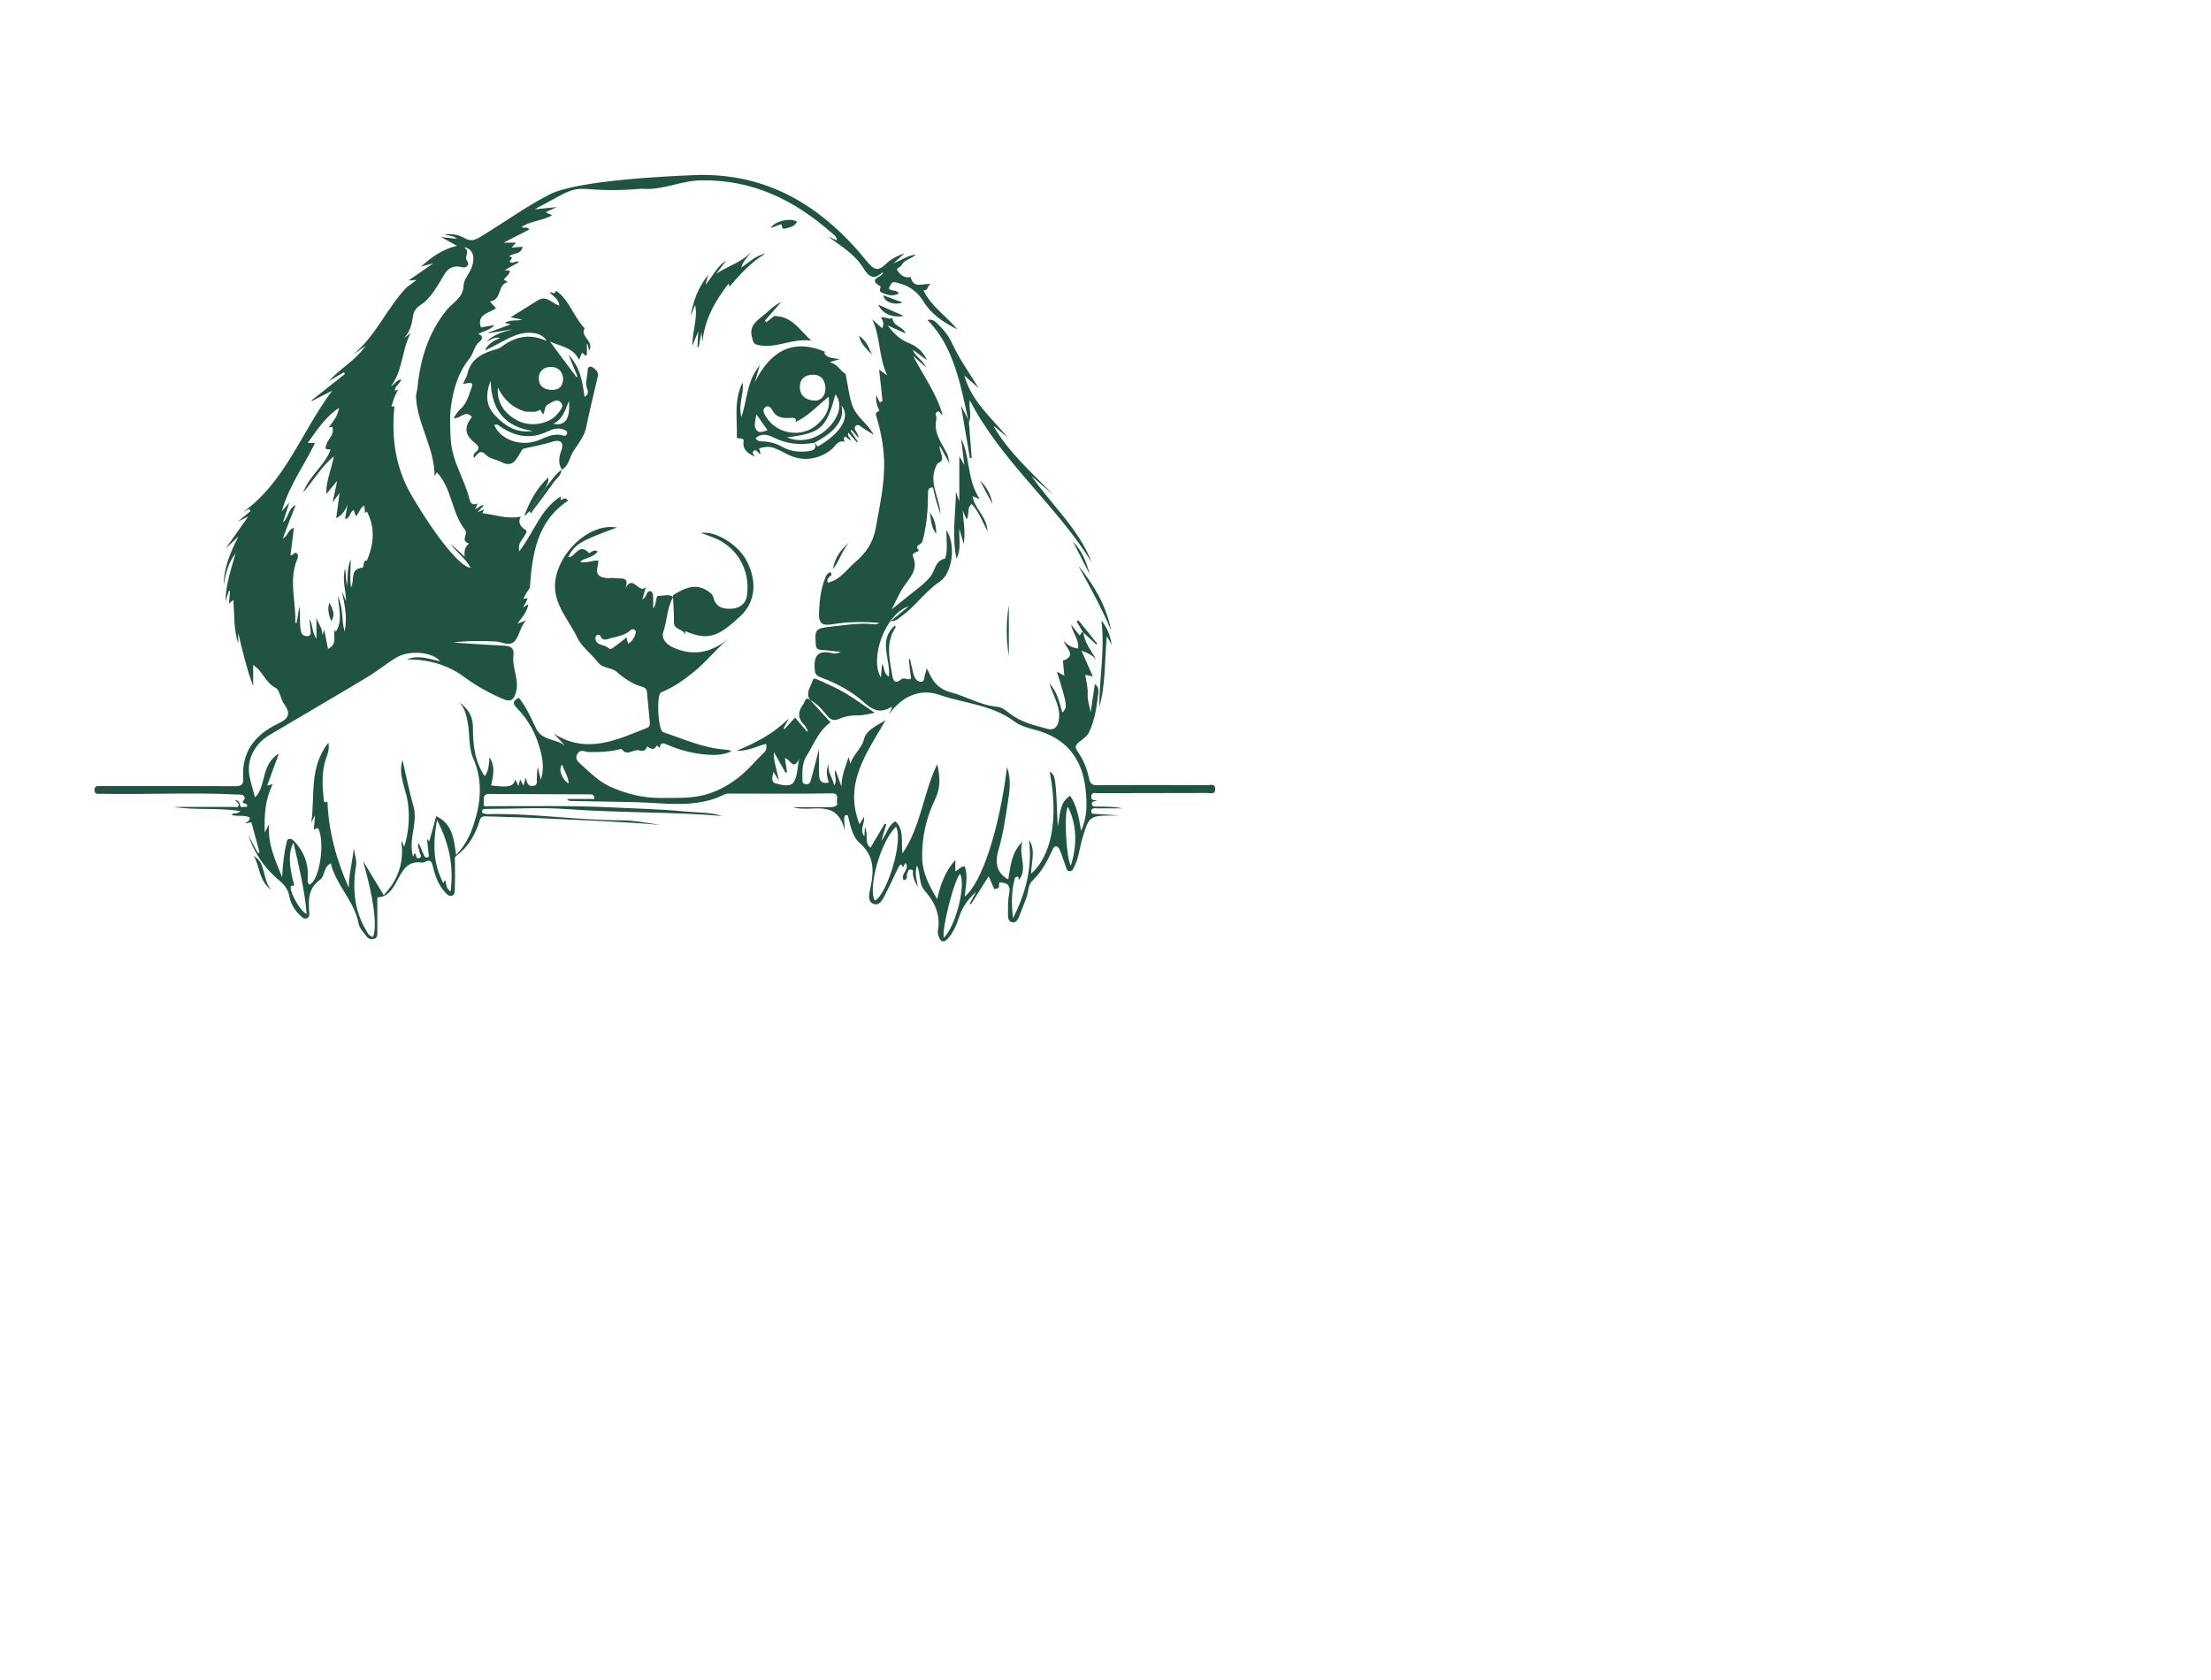
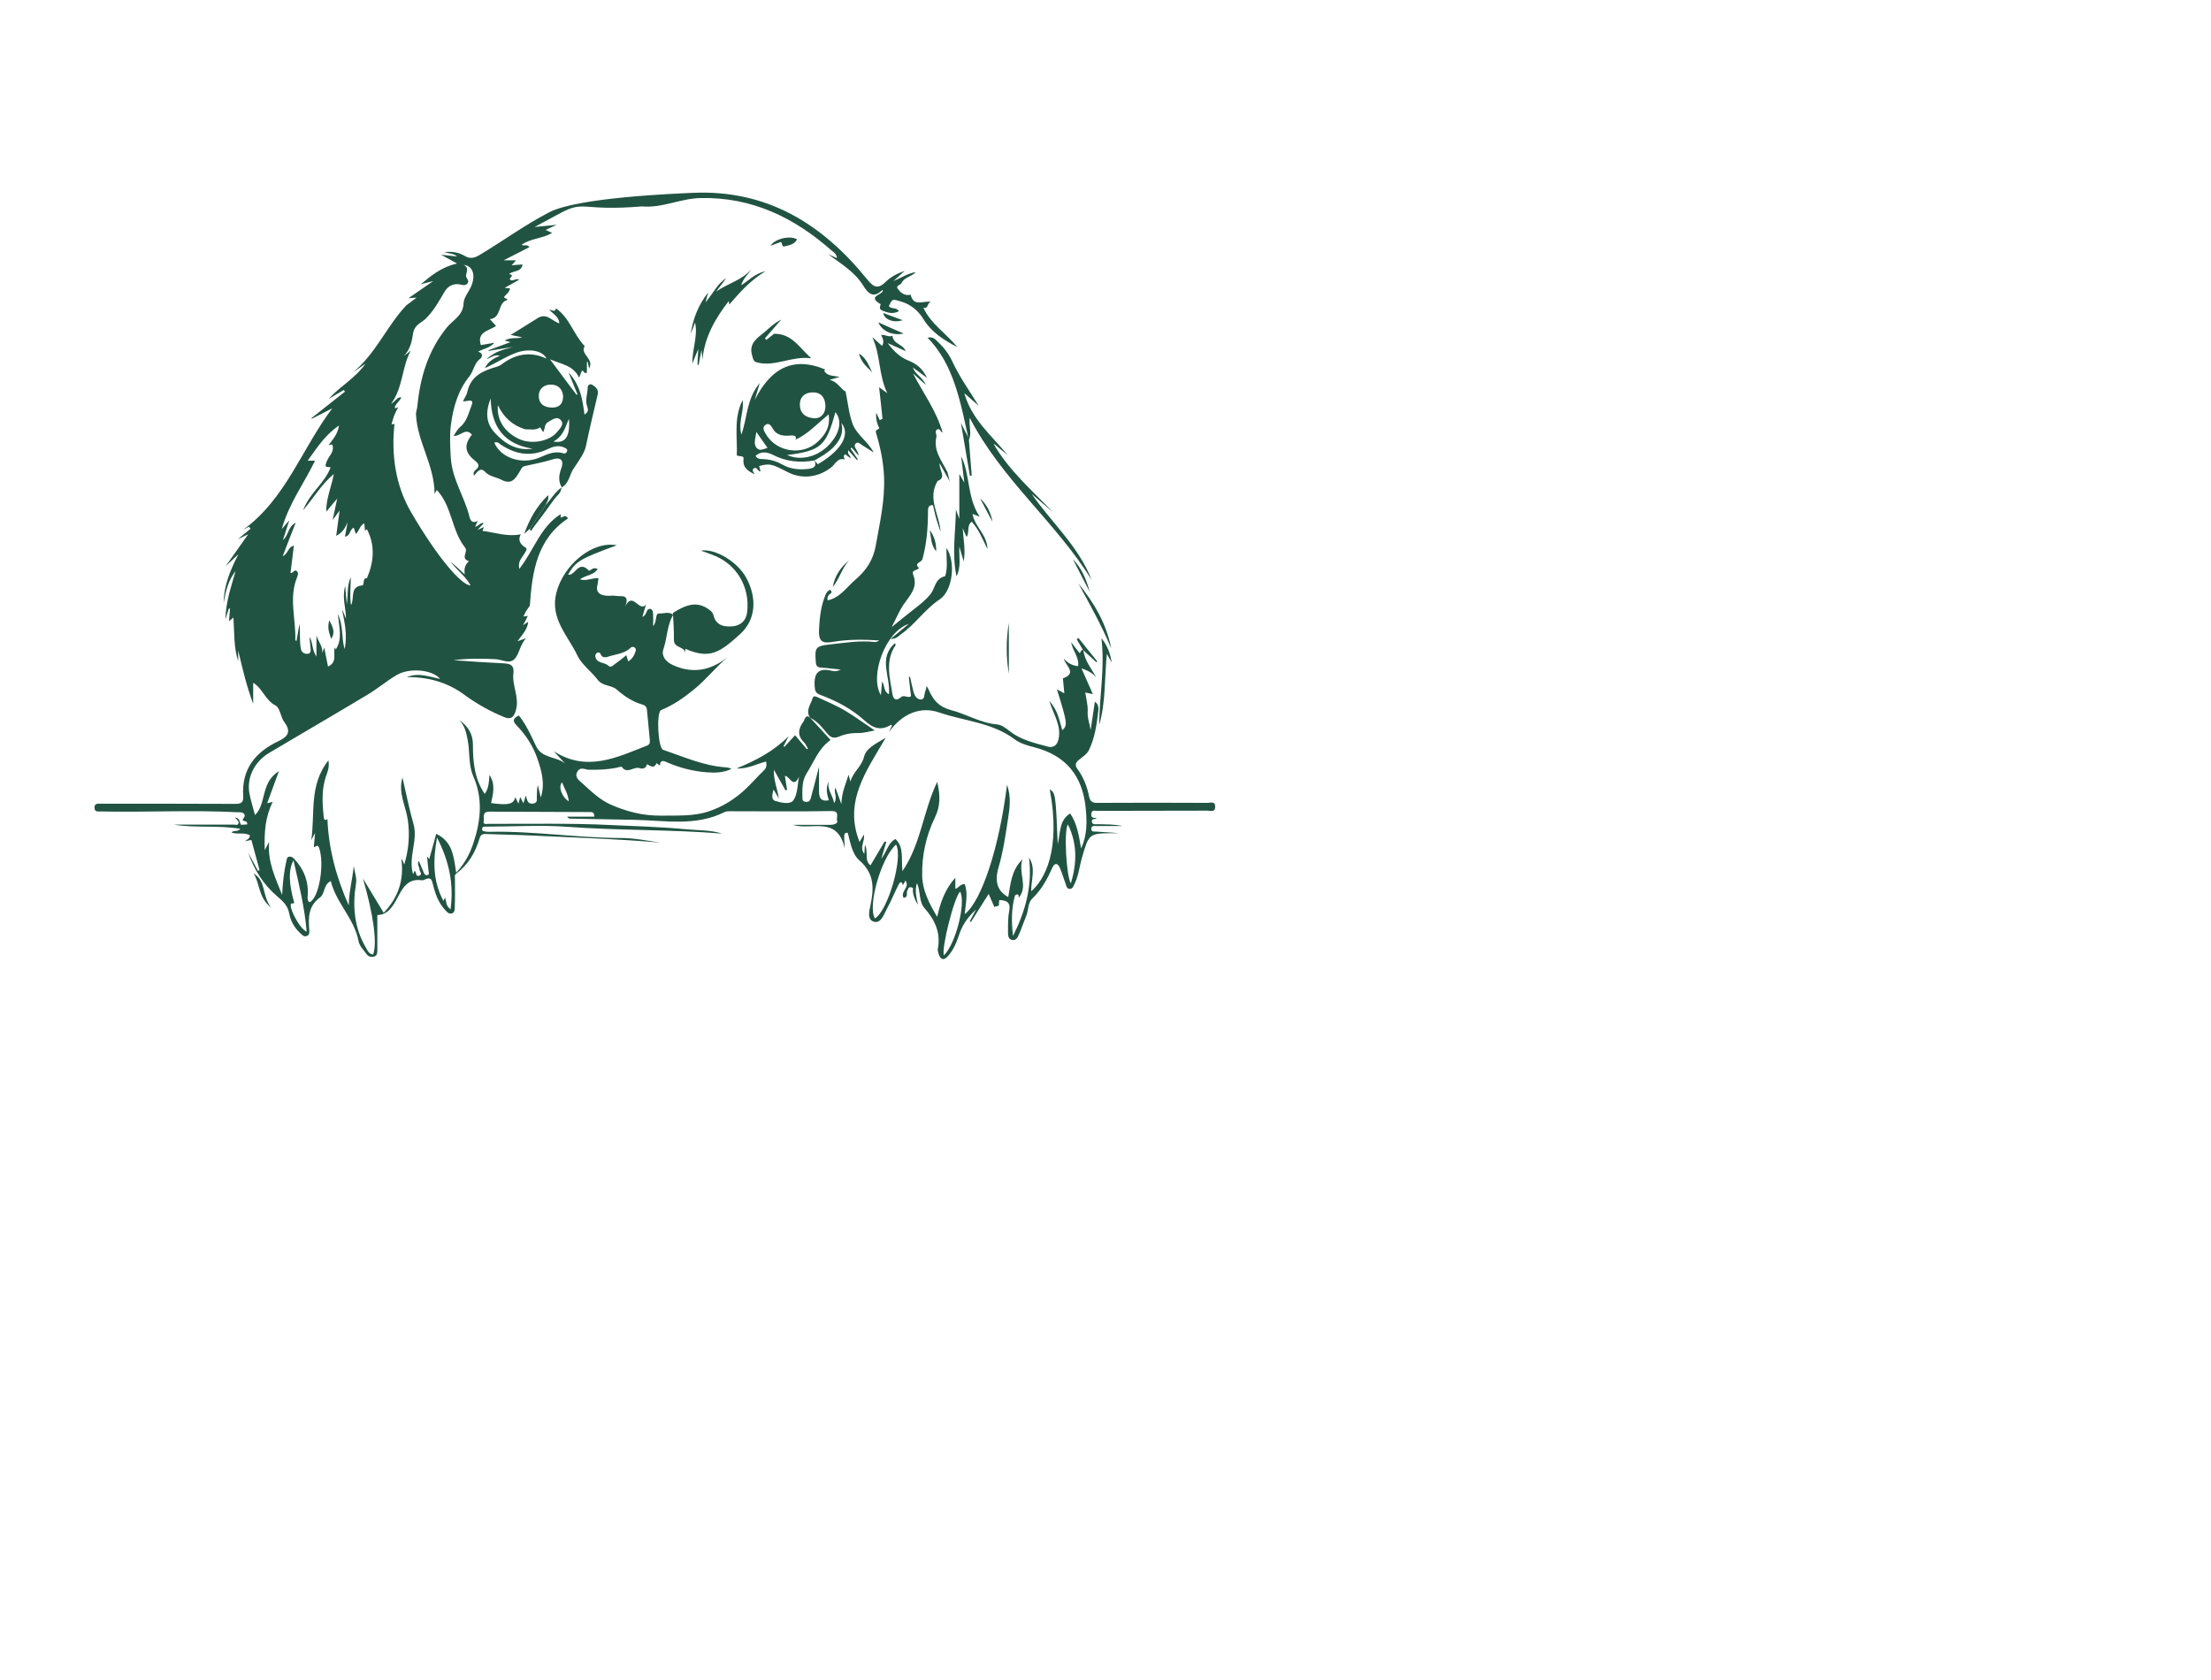
- <svg xmlns="http://www.w3.org/2000/svg" version="1.1" id="Layer_1" x="0px" y="0px" viewBox="0 0 595.3 841.9" style="enable-background:new 0 0 595.3 841.9; fill: #215342;" xml:space="preserve" height="380" width="500" transform="translate(-102, -72)">
+ <svg xmlns="http://www.w3.org/2000/svg" version="1.1" id="Layer_1" x="0px" y="0px" viewBox="0 0 595.3 841.9" style="enable-background:new 0 0 595.3 841.9; fill: #215342;" xml:space="preserve" height="380" width="500" transform="translate(-102, -68)">
  <g>
    <path d="M375.7,510.4c3.3,3.6,6.7,7.2,10.2,11.1c-6.1,4.2-8.3,11-12,16.7c-2.4,3.7-2.2,8.3-2.1,12.7c0,1,0.6,1.5,1.7,1.6   c1.3,0.1,2-0.4,2.4-1.6c1.3-4.8,2.6-9.7,4.2-16c0,4.8,0,8.1,0,11.4c0,3.2,0.1,6.3,4.9,5.4c-0.9-3-1.7-6.2,0-9.5   c-1,3.9,1.8,6.7,2.7,10.9c1.9-3-0.4-5.2,0.6-7.7c0.9,2.3,1.6,4.4,3,8.2c0.2-6.2,2.3-10.2,3.6-14.7c0.3,0.9,0.5,1.7,0.9,3.4   c1.6-5.1,5.6-7.5,6.8-12.2c1.1-4.6,5.9-6.7,10.9-9.7c-9.8,16.8-21.1,32-13.1,52.2c0.8-1.3,1.4-2.3,2.2-3.7c0.6,3.3-2.4,6.3,0.2,9.7   c0.1-1.7,0.2-2.8,0.3-4.6c1.9,3.7-0.5,7.9,2.8,10.3c2.3-3.9,4.7-8,7.1-12c0.3,0.1,0.6,0.2,0.8,0.3c-0.7,2.4-1.4,4.8-2.5,8.4   c2.9-3.8,3.4-8,7.1-9.9c4.4,4.2,2.8,9.9,3.5,16.1c9.3-13.6,10.3-29.8,17.4-44.7c1.7,6.9,1.5,12.4-1,17.5   c-4.6,9.5-6.8,19.5-6.5,29.9c0.2,6.9,3.4,13.4,7.5,20.2c1.7-7.5,4-13.9,9.1-19.6c0,2.2,0,3.8,0,5.6c1.8-0.6,2.5-2.5,4.7-2.4   c1.8,5,0.4,10,0,15.1c8.5-6.7,17.3-33.4,21.2-64.9c2.2,6.3,1.3,12,0.4,17.7c-1.2,8-2.4,16.1-4.7,23.9c-2.1,7.2-0.3,11.9,4.9,14.7   c1.2-6.4,1.4-13.2,7.1-18.9c-2.2,7,3,13.4-1.8,19.2c-0.3-0.2,0.4-1.8-1-1.6c-0.4,0.1-0.9,0.4-1,0.8c-1.8,6.6-1.7,13.2-0.9,20   c6.2-12.4,9.8-25.2,8-39.3c3.6,5.4,1,11.2,1.1,16.9c6.4-5.5,15.1-19.9,9.3-51.1c2.9,1.9,3,2.7,4,27.5c1.4-6.1,0.7-11.9,6.2-15.4   c3.4,4.8,4.4,11,5.5,17.5c3.1-6.5,3-13.4,2.3-20.3c-1.6-16.1-10-26.4-25.9-30.4c-3.5-0.9-7-1.9-9.9-4.1c-11.1-8.3-25.1-9-37.6-13.3   c-9.2-3.2-18.5,0.4-25.2,9.9c0.8-1.7,1.2-2.6,1.6-3.4c-0.3-0.2-0.5-0.4-0.6-0.3c-5,3.1-8.9,1.7-13.1-2.1   c-6.4-5.8-14.1-9.9-22.2-12.9c-2.5-0.9-2.8-2.2-2.9-4.7c-0.4-7.1,2.7-8.9,9.1-7.3c1.2,0.3,2.6,0,4-0.7c-3.3-0.3-6.6-0.8-9.9-1   c-1.9-0.1-2.5-1-2.6-2.7c-0.6-7.4-0.2-8.1,7.2-8.9c7.4-0.8,14.8-2.1,22.3-1.2c0.7,0.1,1.5-0.3,2.3-0.8c-7.8-0.5-15.5-0.6-23.1,0.7   c-5.3,0.9-7.4,0.1-7.1-6.2c0.3-6.3,1-12.2,3.5-17.9c0.3-0.7,1-1.3,1.7-1.9c0.1-0.1,0.8,0.2,0.9,0.5c0.6,1.2-0.6,1.3-1.1,1.9   c-0.6,0.8-1.1,1.8-0.6,2.8c6.3-1.4,9.5-6.7,14-10.5c5.2-4.5,8.7-9.6,10-16.8c2-11.3,4.6-22.4,4.2-34.1c-0.3-7.8-1.8-15.1-4-22.4   c-0.6-1.9,1-1.6,1.6-2.4c-0.9-2.1-1.9-4.2-1.5-7.8c0.8,1.7,1.2,2.7,1.7,3.7c0.5-0.2,0.9-0.5,1.4-0.7c-0.5-5.2-1.1-10.4-1.7-15.8   c0.9,0.7,1.8,1.3,4.1,3c-4.5-9.5-3.2-18.7-7.5-28.1c2.3,2.1,3.6,3.2,4.9,4.4c1.2-2,0.4-3.7-0.5-5.5c2.2-0.2,4,1.3,5.7,0.4   c0.3,4.3,5.2,4,6.6,7.7c-2.9-1.3-5.3-2.4-9-4c3.4,4.5,6.4,7.1,10.3,8.7c3.8,1.5,7.1,3.8,9.4,8.7c-2.8-2.1-4.8-3.5-7.1-5.2   c1.2,3.5,4.6,4.6,6.6,8.8c-2.9-2.6-4.7-4.2-6.5-5.8c5.1,9.9,11.8,18.8,14.8,29.6c-1,0-1.4-2.6-2.9-1.4c-1.2,0.9,0.1,2.4-0.2,3.6   c-1.6,6.9,2.7,11.9,5.4,17.4c0.5,1.1,0.6,2.4,1.3,4.9c-2-3.6-3.4-6-5.1-9.1c-0.2,3.6,3.6,7.2-1,8.9c-5.3,8.9,1,16.8,1.5,25.5   c-0.7-2.1-1.5-4.3-2.1-6.4c-0.7-2.3-1.1-4.7-1.7-7c-2.1-0.1-2.5,1.1-2.5,2.8c0,8.2-0.6,16.3-2.8,24.3c-0.5,1.7-4.5,1.8-1.7,4.5   c-1.1,1.2-3.9,0.8-2.9,3.3c2.6,6.4-1.9,10.6-4.9,15c-2.1,3.1-3.4,6.4-5.9,11.2c4.4-3.5,7.5-6.1,10.6-8.5c3.2-2.5,6.4-4.9,9-8.2   c2.2-2.8,2-7.6,7.2-8.8c1.4-4.1,0.6-9.1,0.6-14.2c4.8,6.9,3.3,21.3-3.3,25.8c-7.4,4.9-12.2,12.4-19.3,17.4   c-1.3,0.9-2.2,2.4-5.4,2.5c3.6-3,6.4-5.3,9.2-7.6c-11.9,3.9-19.8,26.3-14,35.7c0.2-2.6,0.4-4.6,0.6-6.8c1.4,2,0.6,4.8,3.4,6.4   c1-8.7-5.6-18,3-25.6c0.2,0.4,0.5,0.8,0.4,0.9c-5.3,7.7-3,16-1.7,24.2c0.5,3.2,2,4,4.4,1.9c1.7-1.4,3.5,0.8,5-0.5   c-0.4-3.2-0.8-6.4-1.1-9.6c0.2,0,0.4-0.1,0.6-0.1c0.5,2.3,1,4.7,1.6,7c0.5,2.2,1.7,4.5,4,4.4c1.9-0.1,1.4-2.8,2.1-4.3   c0.3-0.6,0.3-1.3,0.6-2.5c0.5,1,0.9,1.5,1.1,2c2.2,5.1,5.1,8.5,11.1,10.1c7.8,2,14.8,6.5,23.2,7.2c2.2,0.2,4.4,1.9,6.3,3.4   c5.6,4.4,12.4,5.9,19,7.7c2.5,0.7,4.7-0.4,5.4-3.7c1.5-6.8-2.4-12.1-4.6-19.2c4.3,4.8,5,9.8,6.5,14.7c2.7-2.6,2.6-3.3-2.7-20.5   c1.1,0.6,2.1,1.2,3.7,2c-0.3-3-0.5-5.5-0.7-7.5c7.3-2.6,1.4-6.2,0.4-9.9c2.3,2.5,4.5,3.5,7.2,3.8c0.7-4.3-2.7-7.6-3.5-12   c1.6,2.1,2.9,3.8,4.2,5.4c0.9-0.3,0.6-2.2,2.1-1.3l-0.1-0.1c0.5,5.3,4.1,9.2,6.4,13.7c-1.8-2.3-4.2-3.5-7.4-4.6   c1.9,4.4,3.7,8.4,5.7,12.9c-1.6-0.3-2.5-0.5-3.8-0.8c0.5,3.4,1.4,6.6,1.2,9.6c-0.2,3.2,1,6.1,1.5,9.2c0.7-4.6,1.4-9.3,2.1-14.2   c1.9,1.3,1.9,3.2,1.7,4.9c-0.8,6.6-1.7,13.3-4.7,19.4c-1,2.1-3.4,3.5-5.3,5.1c-1.4,1.3-1.7,2.5-0.5,4.2c3,4.1,4.9,8.8,5.9,13.8   c0.5,2.6,1.7,3.4,4.3,3.3c18.3-0.1,36.6-0.1,55,0c1.5,0,3.9-1,3.9,1.9c0,3-2.4,2-3.9,2c-18.4,0.1-36.8,0-55.2,0.1   c-1.1,0-2.9-0.7-3,1.7c-0.1,2.2,1.6,1.7,2.8,1.9c-0.8,0.7-2.7,0.2-2.5,1.8c0.2,1.7,2,1.3,3.1,1.3c4.1,0.1,8.1,0,12.2,0.9   c-4.3,0-8.7,0-13,0c-1.1,0-2.6-0.3-2.6,1.5c0,1.6,1.5,1.2,2.5,1.3c3.8,0.3,7.5,0.4,11.3,0.8c-0.9,0-1.9,0-2.8,0   c-12.3,0-12.2,0.4-15.7,12.4c-1.2,4.2-1.6,8.6-3.5,12.6c-0.6,1.2-1,2.9-2.5,2.9c-1.7,0.1-1.8-1.7-2.3-3c-1-2.6-1.7-5.3-2.9-7.9   c-1-2.1-2.5-2.1-3.5,0.1c-2.6,5.8-5.5,11.2-10.2,15.7c-2.2,2.2-1.8,5.6-2.9,8.4c-1.3,3.2-2.4,6.5-3.8,9.7c-0.6,1.4-1.5,3-3.4,2.6   c-1.9-0.4-2-2.3-2-3.8c0-3.6-0.1-7.2,0.6-10.7c0.8-4.3-1.2-5.4-5-5.5c-0.1,1-0.2,1.9-0.2,2.8c-0.8,0.2-1.5,0.4-2.3,0.6   c-0.9-2.1-1.8-4.1-2.8-6.5c-3.2,5-6,9.5-8.9,14.1c-0.2-0.1-0.4-0.2-0.6-0.3c0.8-1.5,1.6-3,3.2-6c-4.9,4.5-7.2,8.6-8.7,13.2   c-1.2,3.7-2.8,7.3-5.4,10.2c-2.2,2.5-3.8,1.7-4.7-1.2c-0.2-0.7-0.5-1.6-0.4-2.3c1.6-8.1-1.4-14.6-6.6-20.5c-3-3.4-1.9-8.2-3.8-12.6   c-1.2,3.6-0.4,6.6,0.5,10.9c-1.8-2.9-2.4-4.8-2.6-6.9c-0.1-0.6,0.7-1.7-0.9-1.9c-1.6-0.2-1.3,0.9-1.8,1.6c-0.8,1.1,0.7,3.3-1.9,3.7   c-1.9-3.2,3.4-5.3,0.9-8.7c-0.5,0.9-0.9,1.7-1.3,2.4c-0.5-2.4-1.5-1.6-2.2-0.2c-2,4-3.7,8.1-5.8,12c-1.5,2.8-2.9,7.3-6.3,6.5   c-3.8-0.9-2.5-5.6-1.9-8.4c1.8-8.5,1.9-15.9-5.6-22.4c-3.6-3.1-4.5-8.9-5.8-13.8c-2,0-2,0-1.5,7.8c-3.9-16.7-16.6-8.8-26-11.8   c6.8,0,12.9,0,19,0c1.4,0,3.7-0.7,3.2-1.9c-0.7-1.7,1.7-5.1-3-5c-16.9,0.3-33.9,0.1-50.8,0.1c-0.9,0-1.8,0-2.6,0.4   c-14.5,7.3-29.9,4.2-45.1,3.9c-10.7-0.2-21.5-0.4-32.2-0.6c-0.5,0-1.1-0.2-1.6-1c4.5,0,9.1,0,13.6,0c0.1-2.5-1.4-2.3-2.6-2.3   c-16.7-0.1-33.3-0.1-50-0.2c-3.9,0-2.4,3.1-2.8,4.8c-0.5,1.9,1.7,1.3,2.8,1.3c20.2,0.1,40.5-0.4,60.7,0.6   c12.6,0.6,25.2,0.9,37.6,2.1c6.1,0.6,12.4,0.3,18.4,2.2c-25.8-2.1-51.7-1.5-77.5-3.4c-13.5-1-27.1-0.1-40.7-0.1   c-0.9,0-2.1-0.2-2.1,1.3c0,1.2,1.2,1,2,1.2c0.5,0.1,1,0.1,1.4,0.1c22.2-0.5,44.2,3.1,66.4,3.1c6.5,0,13.1,1.4,19.6,2.3   c-21.2-1.8-42.4-2.5-63.6-3.5c-8-0.4-16.1-0.5-24.1-0.8c-1.8-0.1-2.6,0.7-3,2.3c-2.1,7-5.7,13.1-11.6,17.5   c-1.1,0.8-0.7,1.9-0.7,2.9c0,4.6,0.1,9.3-0.1,13.9c0,1.2,0,2.8-1.5,3.2c-1.5,0.4-2.5-0.8-3.4-1.8c-3.5-3.8-5-8.5-6.2-13.3   c-0.5-2.3-1.4-3-3.6-2c-0.5,0.2-1.1,0.5-1.7,0.5c-7.2-1.1-9.7,3.8-12.5,9.1c-2.2,4.2-4.9,8.3-9.9,8.3c0,6.2,0,12,0,17.7   c0,1.3-0.1,2.7-1.6,3.1c-1.4,0.4-2.8,0.1-3.7-1.1c-1.5-2.1-3.7-4.2-4.1-6.6c-2.1-11.3-11.3-19.2-13.9-30.1   c-3.7,1.6-2.9,6.3-5.3,8.1c-6,4.3-6,10.1-5.5,16.3c0.1,1,0.2,2.6-1.2,3.1c-1.5,0.6-2.5-0.6-3.5-1.6c-2.8-2.6-4.6-5.9-5.3-9.5   c-0.7-4-3.1-6.3-6-8.7c-6.9-5.9-11.7-13.4-14.6-22c1.6,3.1,3.3,6.1,4.9,9.2c0.3-0.1,0.5-0.3,0.8-0.4c-1.4-5-2.7-9.9-4.1-15.1   c-0.9,0.2-1.9,0.3-3.2,0.6c1.1-0.9,2.5-1.3,2.4-3c-2.8-1.5-6.1-0.3-9.1-1.3c0.9-1.5,2.6,0,4.4-1.9c-11.5-1.9-22.5-0.3-33.3-2.1   c10.1,0,20.1,0,30.2,0c0.7,0,1.6,0.5,2.1-0.5c0.5-1.1-0.4-1.6-1.8-3.1c3.1,0.5,2.1,2.7,3.2,3.7c0.8-0.1,1.9-0.1,3-0.2   c0.3-2.2-1.9-1.1-2.3-2.4c0.4-0.8,1.6-1.6,0.8-2.8c-0.8-1-2-0.9-3.2-0.9c-22.9-1.2-45.9,0.1-68.8-0.4c-1.2,0-2.9,0.4-3-1.8   c-0.1-2.3,1.6-2.1,3-2.1c22.5,0,45,0,67.5,0.1c2.9,0,4.2-0.6,4-3.8c-0.9-13.5,6-22.1,17.6-27.6c4.8-2.3,6.6-4.7,3-9.6   c-1.9-2.5-2.1-7.1-4.4-8.3c-5.2-2.7-6.4-8.5-11.2-11.4c0,3.6,0,7.1,0,10.5c-3.3-8.7-5.4-17.7-7.5-26.7c0,1.8,0,3.6,0,5.4   c-2.3-7-1.9-14.3-2.4-21.9c-0.8,0.7-1.3,1.1-2.2,1.9c0.2-2.5,0.3-4.4,0.5-6.3c-0.2,0-0.4-0.1-0.6-0.1c-0.4,1.4-0.9,2.9-1.7,5.4   c0.2-9.2,3-16.6,5.1-24.2c-3.7,4.7-5,10.2-6,15.9c0.1-8.4,3.1-15.9,7.4-24.3c-2.3,2.1-3.7,3.5-6.4,6c4.2-5.9,7.3-10.4,11.3-16   c-2.2,1.1-3,1.4-5.2,2.5c2.9-2.4,4.7-3.9,6.4-5.3c-0.3-0.3-0.6-0.7-0.8-1c-1,0.5-2,1.1-3,1.6c21.4-15.4,29.4-40.6,44.7-60.9   c-3.6,1.8-6.9,3.5-10.2,5.2c-0.1-0.1-0.1-0.2-0.2-0.3c5.6-4.4,11.2-8.9,16.8-13.3c-0.2-0.3-0.4-0.6-0.6-0.8   c-2.3,1.3-4.6,2.7-7.6,4.5c5.8-6.5,13.1-10.1,18.5-17.7c-2.9,2-4.7,3.3-6.5,4.5c11.5-9.2,17-23.2,26.9-33.7c1.5-1.1,3-2.3,5.2-3.9   c-1.6,0.1-2.2,0.2-4.1,0.3c4.2-2.9,7.6-5.3,12.4-8.6c-3.1,0.8-4.6,1.2-6.2,1.6c5.2-4.4,10.4-8.6,18.1-10.4c-2.8-1.6-4.9-2.7-8-4.4   c3.2,0.4,5.4,0.6,8.1,0.9c-1.8-1.6-3.8-1.4-6.5-2.2c4.3-0.5,7.5,0.3,10.3,1.9c2.8,1.7,5,1,7.5-0.5c11.7-7,22.7-15.1,34.9-21.4   c14.3-7.4,62.8-9.3,71.8-9.7c37.1-1.7,64.9,15.5,87.3,43.2c3.2,4,5.4,5.4,9.5,1.3c2.4-2.3,5.4-4,9.4-5.4c-2.2,2-3.9,3.5-5.6,5.1   c3.7-1.5,6.9-3.8,11.2-4.5c-2.2,2.4-5.7,2.5-7.1,5.4c-0.5,1.1-3.1,1.4-2,2.9c1.2,1.6,2.8,3.3,5.3,3.2c0.6,0,1.1-0.2,1.2-0.2   c1.5,6.4,6.4,2.9,10.3,3.6c-2.3,0.4-1.1,3.6-3.9,3c3.8,8.2,11.3,12.7,17,19.7c-7.1-3.7-13-7.5-17.1-14.2c-2.2-3.6-5.8-7-10.7-8.5   c-4.7-1.4-4.6-1.8-6.5,2.1c1.1,1.8,3.8,0.4,5,2.6c-2.9,1.6-5.6,0.8-8.3-0.3c-2-0.8-0.9-2.4-0.8-3.2c-7-4,0.8-4.6,1.1-6.8   c-0.1-0.1-0.3-0.3-0.3-0.3c-4.4,4.3-7,1.9-9.6-2.3c-4.2-6.8-11.1-10.9-17.5-15.6c1.4,0.6,2.7,1.2,4.4,1.9c-0.2-2.1-1.6-2.9-2.7-3.8   c-18.7-16.5-39.8-26.8-65.5-26.3c-10.4,0.2-19.1,5.1-29.6,4.2c-30.5,2.5-28.5-3.2-40.7,3.3c-3.8,2.1-7.7,4.1-13,7   c4.3-0.4,6.9-0.7,11.1-1.1c-2.7,1.2-3.9,1.8-5.6,2.6c1.1,0.5,1.9,0.8,3.3,1.5c-5.1,2.9-10.8,2.7-15.3,5.9c1.3,0.9,2.7-0.5,3.9,1.2   c-4.1,2.1-8.1,4.1-12.9,6.6c2.7,0,4.3,0,6.2,0c-0.7,0.8-1.3,1.4-2.2,2.5c2-0.2,3.5-0.3,5.5-0.4c-0.8,4-4.6,2.9-6.8,4.8   c3.1,0.6,0.1,1.7,0.4,2.7c1.4,1.4,2.8-0.8,4.7,0.1c-2.4,1.4-4.6,2.6-7.3,4.1c1.2,0.1,1.9,0.2,2.7,0.3c-0.4,2-1.9,2.9-2.9,4.1   c-0.3,1.3,1.4,0.4,1.5,1.7c-5,1.3-2.6,8.9-8.7,9.6c1.2,1.3,2,2.2,3.1,3.4c-3.6,2.5-9.8,2.9-7.6,9.6c2.1-0.4,4.1-0.7,6.8-1.2   c-2.4,2.7-5.4,2.9-8.2,4.5c2.9,0.8,1.9,2.9,1.1,3.5c-3.1,2.2-3.2,6-5.5,8.9c-5.7,7-8.2,15.8-9.3,24.8c-0.6,5.2-0.3,10.6,0,15.9   c0.7,11,7,19.7,9.4,29.8c0.4,1.5,1.3,3.4,4.1,1.9c-0.5,1.2-0.9,1.9-1.3,2.9c1.8-0.2,2.5-2.2,4.4-1.8c-0.9,1-1.8,1.8-3.2,3.4   c1.5-0.7,2.2-0.9,3.2-1.4c-0.3,0.8-0.5,1.3-0.7,1.9c6.3,0.8,12.6,3.1,19.2,1.7c-1.4,2.4-0.8,4.8,2.4,6.7c1.2,0.7-0.3,2.4-1,3.6   c-1,1.8-2.9,3.1-2.2,7.1c7.5-9.6,10.6-21.2,20.8-27.5c0,0.6-0.1,1.1-0.1,1.7c1.2,0.2,1.9-1.9,3.8,0.4c-15.7,10.4-18,26.8-19.2,43.8   c-0.6,0.9-1.2,1.7-1.8,2.6c-0.5,0.8-0.8,1.7-1.4,2.8c0.9-0.1,1.5-0.2,2.2-0.3c-0.7,1.4-1.3,2.7-2.4,4.7c1.3-0.9,1.8-1.3,2.6-1.7   c-0.4,3.8-2.9,6.3-5.4,9.7c1.7-0.6,2.6-0.9,4.3-1.5c-3,3.3-3.2,7.3-5.4,10c-2.6,3.3-6.4,0.7-9.7,0.5c-7.1-0.4-14.2-0.4-21.3,0.5   c8.5,0.6,17,1.2,25.5,1.6c3.3,0.2,5,1.1,4.6,4.8c-0.8,6.2,3,12.1,1.3,18.4c-0.9,3.3-2.2,5.3-6,3.7c-7-2.9-13.5-6.5-19.8-11.1   c-8.3-6.2-18.2-9.1-29-8.9c2.9-1.2,5.7-1.3,8.5-0.9c2.7,0.4,5.4,1.2,8.3,1.8c-3.9-4.7-15.4-5.8-21.9-1.9c-5.1,3-9.6,6.9-14.7,9.9   c-16.3,9.8-32.7,19.3-49,29c-7.4,4.4-11.4,12.3-10,20.3c0.7,3.7,1.9,7.3,2.8,10.9c5.9-5.5,2.6-16.2,12-22c-2.3,6.2-4,11-5.9,16.1   c0.9-0.2,1.6-0.4,2.8-0.7c-3.8,7.6-4.3,15.3-4,24.2c1-1.9,1.4-2.8,2.2-4.1c-0.9,10,3.2,18.1,6.5,26.5c0.3-6,0.9-11.7,2.2-17.3   c0.1-0.6,0.4-1.6,0.8-1.7c1-0.3,1.8-0.3,2.9,0.8c5.1,5.4,7.5,11.6,6.9,19c-0.1,1-0.1,2.2,0.9,2.9c4.8-1.8,7.7-19.4,4.8-27.3   c-0.7-1.8-1.4-0.7-2.6-0.2c0.2-2.2,0.3-4.2,0.6-7.2c-1,1.8-1.4,2.7-1.9,3.6c2-13.2-1.3-27.5,8.6-40c0.6,3.6-0.5,5.9-1.3,8.2   c-2.1,6.4-1.8,13-1.1,19.6c0.1,1.3,0.2,2.9,1.9,1.6c0.6,15.1,4.5,29.4,10.7,43.3c0-6.3,1.7-12.3,2.5-19.7c0.6,3.7,1.6,6,1.1,8.9   c-1.8,11.1-0.9,22,5,32c0.8,1.4,1.5,3.2,3.6,3.4c2.2-5.9,0-20.5-5.1-38.1c3.4,5.6,6.7,11.1,10.4,17.2c7-7.4,10.4-16.1,8.8-27.2   c0.5,0.8,0.7,1.1,0.8,1.4c0.2,0.3,0.3,0.6,0.7,1.6c2.3-7.7,2.8-14.8,1.8-22.2c-1-7.1-5-13.7-2.7-21.4c1.8,7.9,3.4,15.8,5.6,23.6   c2.2,8.1-2.8,16.1-0.3,24.9c0.5-1.1,0.7-1.5,0.8-1.8c1,0.7,0.4,3.2,2.3,2.5c1.9-0.7,0.1-2.2,0.1-3.3c0-1.3-1.4-2.4-0.3-4.1   c0.9,2.1,1.7,4,2.5,5.9c0.3,0.7,0.7,1.4,1.7,1.2c1.2-0.2,0.8-1.1,0.7-1.8c-0.3-2.4-0.5-4.8-0.8-7.6c0.5,0.6,0.8,1,1.1,1.4   c1.2-4.3,2.4-8.5,3.5-12.7c8.2,3.9,8.8,11.4,10,19.5c4.6-4.9,7.1-10,8.8-15.4c3.6-10.9,4.6-22-0.2-32.9c-2.6-5.9-1.6-12.4-2.9-18.6   c-0.7-3.6-1.5-7-4.2-9.6c4.4,2.9,6.9,7.1,6.9,12.2c0,8.7,0.7,17.1,5.9,24.8c2-2.6,2.1-5.9,2.4-9.5c3.1,4.8,1.8,9.5,0.8,14.1   c8.6,1.2,11.4,0.6,12.1-3c0.5,1,0.9,1.9,1.6,3.3c0.4-1.3,0.6-2.1,0.9-3.3c0.6,1.1,1,1.9,1.6,3.1c0.4-1.4,0.7-2.4,1.2-3.9   c0.7,2.3,0.8,4.6,3.9,4c1.9-0.4,1.6-1.7,1.6-2.8c0.1-2.1,0-4.2,0.5-6.5c0.5,2.1,1,4.2,1.5,6.3c2.2-6.7,0.5-13.1-1.6-19.2   c-2.2-6.4-5.8-12.1-10.5-16.9c-2.3-2.4-1.7-3.6,1.1-5c3.7,4.6,6.1,10,8.6,15.3c3,6.4,10.2,5.1,14.6,8.8c-1.9-2.1-3.8-4.1-5.7-6.2   c16.4,10.6,31.5,3.2,46.7-2.8c1.6-0.6,1.5-1.8,1.4-3.1c-0.4-4.9-1-9.8-1.4-14.7c-0.1-1.6-0.9-2.4-2.4-2.8c-4.9-1.4-9-4.2-12.9-7.6   c-2.6-2.2-6.9-1.5-9.4-4.8c-3.2-4.2-8-7.6-10.2-12.2c-4.7-10-13.8-18.4-10.5-31.4c3.6-14.1,18.1-26.1,30.3-23.8   c-18.5,6.8-20.7,8.1-24.4,14.7c3.5,0.9,5.1-7.7,10.5-1.9c0.8-0.1,2-2.1,4.3-0.9c-2,3.2-6,3-8.9,5.2c3.3,1,6.1-0.8,9.3-0.6   c-0.2,1.1-0.2,2-0.4,2.9c-1.2,4.1,0.9,5.6,4.5,5.9c1.6,0.1,3.3-0.2,4.9,0.1c2.4,0.4,6.7-1.1,4.5,5.1c3.7-7.6,6.9,3.4,10.3-0.8   c-0.6,1.9-1.1,3.9-1.8,6.2c2.5-0.9,1.6-4.3,4.1-4c0.5,0,1.2,1.1,1.2,1.7c0.2,2.1,0.1,4.2,0.1,6.9c2.1-2.3,0.8-6.4,3-6.3   c2.2,0.1,4.8-1.1,7,0.6l0.1-0.1c-3.2,5.4-3,11.7-5,17.5c-1.1,3.2,1.2,6.2,4.7,7.8c10,4.6,19.1,2.8,27.6-4   c-6.1,5.1-10.9,11.4-17,16.3c-5,4.1-10.3,7.8-16.4,10.3c-2.5,1.1-1.6,19,1,19.9c10.3,3.5,20.4,8.1,31.5,8.8   c0.9,0.1,1.8,0.2,2.7,0.8c-3.9,1.9-8.2,2-12.1,1.7c-6.9-0.5-13.7-2.2-20.1-5c-1.1-0.5-3.5-1.8-3.6,1.6c-0.4-0.3-1-0.7-1.7-1.2   c-1.2,2.9-3,1.5-4.8,0.5c-0.4,2.2-2.3,2.5-3.7,2c-2.9-1-6.2,3.2-8.9-0.6c-0.2-0.3-1.5,0.1-2.2,0.3c-4.8,1-9.6,1.2-14.4,1.1   c-1.9-0.1-4.2-1.7-5.7,1c-1.6,2.8,1.1,4.5,2.3,5.6c4.4,4,8.9,8.4,14.3,10.8c7.9,3.5,16.2,5.7,25.3,5.6c8.1-0.1,16.3,0.4,23.8-2.1   c6.9-2.2,13.5-6.3,19-11.6c3-2.9,5.7-6,8.7-8.9c1.3-1.2,1.6-2.5,1.2-4.5c-4.5,1-8.5,3.6-14.9,3.5c10-4.2,18.3-8.4,26.2-16.2   c-1.4,2.7-2,3.9-2.6,5c0.2,0.1,0.3,0.2,0.5,0.3c1.7-1.8,3.3-3.6,5.3-5.8c2.1,2.5,4,4.8,5.9,7c0.2-0.1,0.4-0.2,0.6-0.3   c-0.7-1-1.1-2.3-2-3.1c-3.6-3.6-2.9-7-0.1-10.7C373.4,509.3,374.4,509.1,375.7,510.4C375.8,510.5,375.7,510.4,375.7,510.4z    M153.6,440.4c3.5-8.2,4.2-16.5,0-24.5c0.1-0.1-0.4,0.2-1,0.7c-0.1-1.4-0.2-2.5-0.3-3.7c-2.4,1.1-2.4,3.8-4.3,5.3   c-0.4-1.1-0.6-2.1-1-3.1c-2.2,0.9-1.5,4-4.4,4.5c0.4-2,0.7-3.9,1.3-7.3c-1.5,3.8-3.1,5.5-5.7,6.9c0.5-4.1,1.1-7.9,1.7-12.7   c-1.2,1.7-1.9,2.6-3.5,4.8c0.9-4.3,1.5-7,2.3-10.8c-2.2,2.7-3.8,4.6-5.5,6.6c-0.1-6.8,2.7-12.6,3.8-18.9c-6,5-9.8,11.5-15.4,18.2   c3.4-9,11-13.7,13.8-21.6c-2.9-0.1-2.9-0.3-2-2.8c1-2.8,4.2-5,2.8-8.6c-0.5,0.1-1,0.2-1.8,0.3c2.1-2.9,4.5-5.3,5.2-9.8   c-7.2,4.9-11,11.2-15.7,17.6c1.8,0,2.8,0,3.7,0c-5.3,11.1-12.9,21-16.7,34.3c1.7-2,2.5-2.8,3.8-4.4c-1.2,3.7-2.1,6.6-3.2,9.9   c3-2.5,2.4-6.6,6.4-8.7c-2.3,5.8-4.3,11-6.5,16.8c2.9-1.4,2.5-4.6,5.6-5.3c-0.6,4.8-1.1,9.2-1.7,13.7c1.5,0.2,1.9-2.1,3.2-0.9   c1,0.9,0.4,2.2,0,3.3c-4.1,10.3-0.4,20.9-0.8,31.3c0,0,0.1,0.1,0.6,0.4c0.5-3,1-5.8,1.5-8.6c0.5,4.2-0.1,8.4,0.7,12.5   c0.4,2.1,2.1,2.6,3.4,2.5c1.7-0.1,1.6-1.8,1.4-3.2c-0.2-1.8-0.3-3.5-0.5-5.3c1.8,2.7,1,6,3.5,9.9c0-4.4,0-7.5,0-10.6   c0.9,3.1,3.3,5.5,2.9,8.8c0.3-0.7,0.5-1.4,1-2.8c0.7,3.5,1.2,6.3,1.9,9.6c4.9-2.3,2.4-6.5,3.4-9.6c0.2,0.4,0.4,0.7,0.5,1   c3.4-5.2,1.7-10.9,1-17.8c2.9,6,1.7,11.5,3.4,17.7c1.6-7.8-0.2-13.9-1.3-20.1c0.7,1.6,1.4,3.2,2,4.8c0-5.4-2.1-10.5-0.4-16.4   c0.3,3.4,0.5,6.3,0.8,9.1c0.7-4.5,0-9.2,2-13.5c0,4.7-0.6,9.3,0.1,14c2-3.3-0.9-9.4,5.8-9.9C152.5,443.3,151.2,440.3,153.6,440.4z    M175.6,326.3c-4.6,8.3-3.8,18.4-9.9,26.7c2.3-1.3,2.9-3.3,5.1-3.3c-0.7,2.2-3.1,3.2-3.3,5.6c0.6-0.2,1-0.3,1.7-0.5   c-0.8,1.6-1.5,2.9-2,4.2c-0.5,1.4-0.9,2.9-1.3,4.3c0.5-0.1,1-0.1,1.5-0.2c-1.7,15.7,0.6,31,8.3,44.2c13.5,23.2,25.5,36.8,29.8,36.7   c-2.5-4.7-7-7.7-10-11.9c2.4,2.1,4.8,4.2,7.1,6.4c-0.4-2.7,0-4.7,2.1-6.6c-4.5-1.5-0.2-4.7-1.9-6.8c-6.9-8.6-6.5-20.8-14.2-28.9   c-0.2,0.3-0.5,0.8-1.1,1.9c-0.1-14.4-8.6-25.9-9.3-39.4c-0.2-1.5,0.6-3.1,0.7-4.8c1.4-14.3,5.4-27.6,14.7-39.1   c3-3.7,8.2-6,8.4-12.1c0.1-3.1,2.8-5.9,4-9c2.1-5.4,0.6-9.8-3.9-10.3c3.5,1.9,0.3,4.6,1.4,6.4c0.6,1,1.2,1.8,0.6,2.7   c-0.8,1.2-2.1,1.2-3.4,0.8c-3.7-0.9-6.6,0.7-8.3,3.7c-2.8,4.7-5.3,9.4-9.4,13.4c-2.3,2.2-5.7,3-6.3,7.5c-0.5,3.6-1.5,8.1-4.6,11.1   C173.3,328.2,174.5,327.3,175.6,326.3z M408.1,610.9c6.5-3.7,14.3-30.7,10.6-37C411.3,580.3,404.3,604.7,408.1,610.9z M195.5,606.3   c1.7-12.6-0.7-24.1-6.8-35.9c-2,11.4-2.2,21.6,3.2,31.7c0.4-0.8,0.6-1.2,0.9-1.6C193.4,602.5,193.1,604.7,195.5,606.3z    M117.2,603.2c-0.7,0.4-1.8-0.3-1.8,1.2c0,3.1,5.1,12.2,8,13.1c-1-12-3.8-23.4-6.6-35.7C114.2,586.6,114.4,593.2,117.2,603.2z    M450.8,597.5c-2.9,2.3-9.6,29-8.1,31.9C448.6,623.6,453.8,603.1,450.8,597.5z M363,539.5c0.4,2.5,0.7,4.7,1.1,7   c-0.3,0.1-0.5,0.1-0.8,0.2c-1.9-3.4-3.8-6.8-5.8-10.3c-0.3,4.7,1.6,9.1,2.5,14.4c-1.1-1.9-1.8-3-2.7-4.5c-0.6,2.4-1.3,5,0.8,5.7   c3,0.9,7.6,2.1,9.3-0.5c2-3.1,1.9-7.7,2.7-11.6C367.1,546.2,365.4,539.4,363,539.5z M504.8,563.8c-2.1,2.9-0.8,26.3,1.5,29.5   C509.3,583.2,509.6,573.6,504.8,563.8z M284.5,482.1c2.2-1.3,3.1-3.2,3.7-5.1c0.3-0.8,0.1-1.6-0.7-2c-0.4-0.2-1.3-0.2-1.6,0.1   c-2.9,2.9-6.8,3.3-10.4,4.3c-1.9,0.6-4,1.5-5-1.3c-0.1-0.3-1.2-0.6-1.5-0.4c-0.5,0.3-1,1-1,1.5c0.3,4.1,4.6,3.1,6.6,5.1   c0.7,0.7,1.4,0.5,2.1,0c2.3-1.7,4.5-3.4,6.9-5.3C283.9,480.1,284.1,480.9,284.5,482.1z M251.4,542.7c-2.2,2.1,0,7.6,3.3,9.5   C254.5,548.7,252.6,546.1,251.4,542.7z" />
    <path d="M251.2,394.9c-1.8-3.2-1.5-6.1-0.2-9.6c1.3-3.5,0.1-5.9-4.5-4.4c-4.5,1.4-9.2,2.3-13.8,3.3c-1.4,0.3-1.7,1.3-2.3,2.3   c-2.2,3.6-4,7.5-9.6,4.5c-2.5-1.3-5.7-1.5-7.9-3.8c-2.7-2.8-4,0.2-5.7,1.8c-0.5-1.6,0.2-2.3,0.9-2.9c2.3-1.8,1.4-3.2-0.4-4.6   c-5.1-4-5.6-8-1.5-13c-3.2-3.9-5.8,1.1-9.2,0.5c1.2-1.6,2-3.3,3.3-4.4c3.5-2.8,4.3-7.3,5.8-11c1.4-3.5-2.5-1.7-4.4-1.8   c0.8-1.8,1.9-3.2,2.2-4.8c1.8-8.2,8.2-10.7,15.2-12.7c1.4-0.4,2.6-1.6,3.9-2.4c6.4-4.1,13.2-5,20.6-1.5c-2.2-4.5-9.6-5.1-15.4-2.9   c-5.4,2-10.1,5.3-15.5,7.6c1.5-3.1,4-4.7,7.6-6.2c-3-0.7-4.2,0.8-6.8,1.8c4.4-4.2,8.9-4.9,13.3-6.2c-4.1,0.7-8.2,1.3-12.3,2   c0-0.1,0-0.2-0.1-0.3c3.7-1.4,7.4-2.7,11.1-4.1c-0.8-0.2-1.6-0.5-2.9-0.8c3.1-1.8,6-0.8,8.8-1.6c-1.9-0.4-3.7-0.8-5.8-1.2   c4.6-2.9,9.1-5.6,13.5-8.4c4.5-2.9,7.2,1.5,10.9,2.6c-0.2-3.3-3-4.6-5-6.8c1.3-0.1,2.9,1.6,3.3-0.7c6.8,4.6,8.8,13.1,14.4,18.9   c-2.6,4,5,6.4,2.2,11.2c-0.3-1.3-0.5-2.3-0.7-3.3c-0.1,0-0.3,0-0.4,0c0,1.9,0,3.7,0,5.4c-1.6,0.8-1.4-1.1-2.5-1   c-0.4,0.9-0.8,1.9-1.4,3.5c-2.9-6.1-8.5-6.6-14.6-9.2c5,6.7,9.1,12.3,13.3,17.8c0.2-0.1,0.4-0.2,0.5-0.2c-1.3-3.2-2.6-6.4-4.5-11   c6.1,6.6,7,13.8,8,21.1c2.2-1.3,1.8-2.7,1.4-3.9c-1.3-3.3,0.2-6.5,0.2-9.7c0-1.2,1.2-2,2.3-1.3c1.7,1.1,3.3,2.3,2.7,4.9   c-2,8.6-4.1,17.2-5.9,25.9c-0.8,3.7-3.9,7.7-6.3,11.4C255.1,388.5,254.9,392.9,251.2,394.9C251.1,394.9,251.2,394.9,251.2,394.9z    M232.9,365.8c-6.2-1.9-10.7-5.8-13.7-12.1c-0.7,7.7,3.7,14,11.2,17.2c6.1,2.5,14.7,0.9,18.5-3.8c1.3-1.6,3.6-3.7,2-5.7   c-2-2.5-4.3-0.5-6.6,0.8c-2,1.2-1.3,3.2-2.4,5c-0.6-0.9-1-1.5-1.5-2.4C238,366.5,235.2,365.7,232.9,365.8z M217.4,372.5   c3.2,7.6,13.6,11.1,22.3,7.6c3.9-1.6,7.7-3.7,12.2-2.3c0.9,0.3,1.7-0.1,2-1.1c0.2-1-0.5-1.3-1.3-1.7c-3-1.5-5.9-0.5-8.6,0.8   c-8.3,3.9-15.9,2.6-23.3-2.3C219.8,372.9,219.1,371.8,217.4,372.5z M251.9,349.4c-0.2-3.4-2.2-6-6-6c-3.5-0.1-6.3,2-6.2,5.9   c0.1,4,3,5.6,6.7,5.6C249.8,354.9,251.7,353.3,251.9,349.4z M236.6,375.5c-14-2.2-20.7-10.6-21-25.2c-2.7,6.8-2.4,12.5,2.1,17.3   C222.7,373,228.6,376.7,236.6,375.5z M247,371.9c6.1,1.2,8.5-2.6,7.8-11.4C252.9,364.9,251.9,369.4,247,371.9z" />
    <path d="M350.4,342.6c-1.1,3.8-1.8,6.2-2.5,8.5c7.6-15.1,18.5-22.4,35.5-15.2c-0.2,0.1-0.6,0.3-0.8,0.4c1.4,2.8,4.3,2.6,7.9,3.2   c-2,0.6-3,0.9-5.1,1.5c4.4,1.1,5.7,5,8,5.8c1.2,5.8,1.7,11.3,3.5,16.2c2.1,5.6,7.7,8.9,10.6,14.4c-1.9-1.2-3.8-2.4-5.7-3.6   c-1-0.6-2.1-2-3.3-0.9c-1.2,1.2,0,2.5,0.6,3.6c0.4,0.7,0.8,1.5,0.8,2.5c-1.1-1.3-2.2-2.7-3.4-4c-0.2,0.1-0.4,0.2-0.6,0.4   c1.2,1.8,2.4,3.6,3.6,5.4c-0.1,0.1-0.3,0.3-0.4,0.4c-1.4-1.6-2.7-3.1-4.3-4.9c-0.8,2,1.2,2.5,1.1,4c-1-0.7-1.8-1.4-2.6-2   c-1.5,0.8-0.5,1.8-0.3,2.6c-3.6-1-4.8,2.4-6.7,3.9c-6.4,5.1-14.7,6.2-22,2.4c-7.9-4.1-8.9-4.4-14.2-3c0.2,0.9,0.5,1.7,0.7,2.7   c-1.4,0.2-1.8-2.8-3.5-1.4c-1.1,0.9,0.2,1.9,0.5,2.8c-3.3-1.6-6.1-3.3-5.5-7.7c0.3-1.7-1.9-1.1-3.4-1.7c0.4-9.1-1.7-18.5,2.9-27.7   c0.9,5.6-2.3,10.5-0.6,17.3C344.3,359.6,343.7,350.7,350.4,342.6z M377.8,381.4c-7.2,1.3-14.2,0.6-20.8-2.8c-2.8-1.4-5.9-2-8.7,0.5   c1,1.6,2.2,1.6,3.3,1.6c3.5,0.1,6.9,0.9,10,2.7c4.2,2.4,8.7,2.8,13.5,2.2C377.6,385.2,379.1,384.2,377.8,381.4   c0.5,0.6,1.1,1.2,1.7,1.9c11.7-6.8,16.6-14.9,11.8-20.7c1.3,5.3-0.9,8.9-4,12.2C384.5,377.6,381.2,379.5,377.8,381.4z M368.3,371   c0.5-1.1,0.4-2.3-2.3-2.1c-3.5,0.3-7,0.2-9.1-3.5c-0.8-1.4-2-3.2-3.8-1.7c-1.6,1.3-0.5,3,0.3,4.4c5.3,9.2,18.5,11.2,26.2,3.8   c3.6-3.4,6.3-7.4,5.3-13.6C379.1,363.1,374.4,368.3,368.3,371z M378.3,360.3c2.9-0.2,5-2.5,5-6c0-3.5-1.5-6.8-5.8-7   c-4-0.2-7,1.9-7,6.1C370.5,357.5,373,360.1,378.3,360.3z M364.1,378.7c7.7,3.4,17.1,0.3,22.7-7.1c4-5.2,4.6-10.7,1.5-14.4   C383.7,374.2,381.1,376.5,364.1,378.7z M348.7,367.1c-0.4,3.4-1.7,6.1,0.3,8.2c1.4,1.5,3.5,0.3,5.3-0.2   C352.5,372.5,350.8,370.2,348.7,367.1z" />
    <path d="M306.9,457.8c5.8-3.6,11.7-6.5,18.2-1.6c0.9,0.7,1.8,1.4,2.1,2.7c1.2,5.4,5.7,6,9.8,5.6c3.6-0.4,6.6-2.6,7.1-7.1   c1.5-12.7-5.4-24.3-17.4-28.7c-1.8-0.7-3.6-1.3-5.8-2.1c7.3-1.2,18.5,5.7,22.8,13.7c5.4,10.1,4.8,20.8-3,28   c-10.6,9.7-15.5,12.7-27.6,7.5c0,0.7,0,1.3,0,1.9c-0.7-3.2-5.7-2.3-5.7-6.3C307.5,466.8,307.1,462.3,306.9,457.8   C307,457.8,306.9,457.8,306.9,457.8z" />
    <path d="M454.8,369.6c-2.5-11.2-4.6-22.5-9.3-33.1c-2.7-6.1-6.1-11.5-11-16.6c2.3-0.6,3.6,0.5,4.7,1.6c3.1,2.9,5.8,6.2,7.6,10.1   c3.6,7.9,8.7,14.9,13.3,22.4c-2.1-1.9-4.3-3.7-7.2-6.3c3.7,13.1,13.3,20.8,21.7,31c-2-1.7-3-2.4-3.9-3.2c-1-0.9-2-1.8-3.2-2.5   c7.7,13.4,19.3,23.4,29.9,34.4c-3.6-3.1-7.2-6.2-10.8-9.3c9.9,14.4,23.5,26.2,30.1,43.2c-17.8-28.9-45-50.1-61.1-81.3   c-0.5,4.7,1.2,8.1-0.5,11.2C455,370.7,454.9,370.2,454.8,369.6z" />
    <path d="M321.7,330.8c-0.1-1.1-0.2-2.2-0.5-4.8c-0.7,3.5-1,5.5-1.4,7.5c-0.2,0-0.4,0-0.6-0.1c0.1-2.1,0.2-4.3,0.4-7.8   c-1.1,2.7-1.8,4.2-3,7.3c0-7.8,2.9-13.8,1.4-20.6c-0.8,2.2-1.5,3.9-2.2,5.6c1.2-7.6,3.9-14.6,8.8-20.7c-0.3,1.2-0.7,2.3-1.4,5   c4.1-4.8,6-9.5,10.4-12.1c-1.5,2-3,4-5,6.6c6.1-4.1,12.9-5.7,17.5-11c-1.6,2.6-4,4.4-5,7.9c3.8-2.3,6.5-5.7,12.3-7.1   c-8.1,4.9-13,10.8-18.3,16.8c-0.1-0.9-0.1-1.4-0.2-1.8C328.2,310.1,322.8,319.4,321.7,330.8z" />
    <path d="M375.7,510.4C375.7,510.4,375.8,510.5,375.7,510.4c-2.6-3.6,0.3-6.7,1.2-9.9c0.5-1.6,2-0.6,3-0.2c4.5,2.1,9.1,4,13.3,6.5   c4.7,2.8,9.1,6.1,14.8,9.9c-3.3,0.6-5.5,1.3-7.7,1.3c-3.6-0.1-7,0.4-10.2,1.8c-2.7,1.1-4.2,0.4-5.9-1.6   C381.7,515.2,379.3,512.1,375.7,510.4z" />
    <path d="M357.6,317.9c9,0,12.5,6.8,18.6,12.3c-10.1-1.3-18.3,4.6-27.4,2c-1.7-0.5-1.8-2-2.2-3.4c-1.9-6,2.7-8.9,6.2-11.7   c2.3-1.9,4.4-4.3,8.4-6.3c-3.3,3.8-5.7,6.6-8.2,9.4c0.2,0.3,0.5,0.5,0.7,0.8C355.2,319.8,356.7,318.6,357.6,317.9z" />
    <path d="M452.1,415.3c0.3,5.8,1.5,10.6,0.5,16.7c-0.9-2.9-1.4-4.6-2.2-7.5c-0.2,5.5,1,10-1.4,15c-2.4-11.3-0.5-21.6-0.3-33.5   c0.8,2.2,1,2.9,1.7,4.7c0-8.1,0-15.1,0-22.5c0.7,1.2,1.2,2.1,2.5,4.3c-0.6-5.3-1.1-9.3-1.6-13.2c4.7,9.4,2.8,20.5,9.3,30.3   c-1.8-0.7-2.4-1-3.6-1.4c1.1,6.5,7.3,10.2,7.5,17.6c-2.6-5.3-4.4-9.9-7.9-13.7c-2.6,1.9-1,5-2.5,7.7   C453.4,418.4,452.9,417.4,452.1,415.3z" />
    <path d="M521.6,470.5c3.3,4,4.4,8,5.2,12.2c-0.8-1.3-1.5-2.6-2.5-4.4c-1.2,12.3-0.5,24.2-3.8,35.6   C520.5,499.8,523.4,485.7,521.6,470.5z" />
    <path d="M526.5,475.6c-4.7-11.3-10.6-21.9-16.5-32.6C517.9,452.7,524.1,463.2,526.5,475.6z" />
    <path d="M235.2,415.6c-0.9,0.9-1.9,1.8-2.8,2.6c2.6-7.2,6.1-13.8,12-19.4c0.5,2.4-0.9,3.6-1.3,5   C240.5,407.7,237.9,411.7,235.2,415.6z" />
    <path d="M454.8,369.6c0.1,0.5,0.3,1,0.4,1.6c0.5,5.9,0.9,11.8,1.4,17.8c-0.3,0-0.6,0.1-0.9,0.1c-1.4-8.5-2.9-17-4.5-26.5   C452.6,365.5,453.7,367.6,454.8,369.6z" />
    <path d="M235.2,415.6c2.6-3.9,5.3-7.8,7.9-11.8c2.7-3,4.7-6.5,8-8.9c0,0-0.1-0.1-0.1-0.1c0.1,3-2.5,4.4-3.9,6.5   c-3.4,4.8-6.9,9.5-10.5,14.2C236.4,415.9,235.8,417.7,235.2,415.6z" />
    <path d="M369.1,270.6c-1.3,2.6-3.9,2.9-6.2,3.5c-1.7,0.4-1-1.5-1.9-2.2c-1.7,0.6-3.4,1.3-5.2,1.9   C358,270.3,365.5,268.5,369.1,270.6z" />
    <path d="M475.2,462.8c0,8.5,0,17,0,25.5C473.8,479.9,473.8,471.3,475.2,462.8z" />
    <path d="M105.6,605.5c-6.6-5.2-5.5-12.1-8.8-17.1C103.2,592,100.9,599.5,105.6,605.5z" />
    <path d="M387,444.8c1-5.7,4-9.9,8.1-13.3C391.6,435.4,390.3,440.8,387,444.8z" />
    <path d="M409.8,312.2c4.4,2,8.4,3.7,12.7,5.6C417.1,319,411.7,316.7,409.8,312.2z" />
    <path d="M515.7,447.2c-2.8-5.4-5.6-10.8-8.4-16.3C511.8,435.5,514.1,441.2,515.7,447.2z" />
    <path d="M512.3,476.3c-1-1.8-2.1-3.6-3.1-5.3c0.3-0.2,0.6-0.4,0.9-0.6c3.1,3.9,6.3,7.8,9.4,11.7c-0.2,0.1-0.3,0.3-0.5,0.4   C516.7,480.4,514.5,478.3,512.3,476.3C512.3,476.2,512.3,476.3,512.3,476.3z" />
    <path d="M412.3,307.5c3.1,1.2,6.1,2.3,9.7,3.6C417.5,312.7,412.7,310.7,412.3,307.5z" />
    <path d="M406.8,337.3c-2.5-2.6-5.5-4.8-6.7-9.5C404.2,330.4,405,334.1,406.8,337.3z" />
    <path d="M438.8,427c-2.8-3.5-2.5-7.2-3.2-10.7C437.8,419.3,438.9,422.7,438.8,427z" />
    <path d="M460.8,400.4c3.4,3.2,5.4,7.1,6.2,11.7C464.9,408.2,462.8,404.3,460.8,400.4z" />
    <path d="M135.7,470.8c-1.1-3.1-2.1-5.8-0.9-9.3C136.3,464.7,138,467.3,135.7,470.8z" />
  </g>
</svg>
